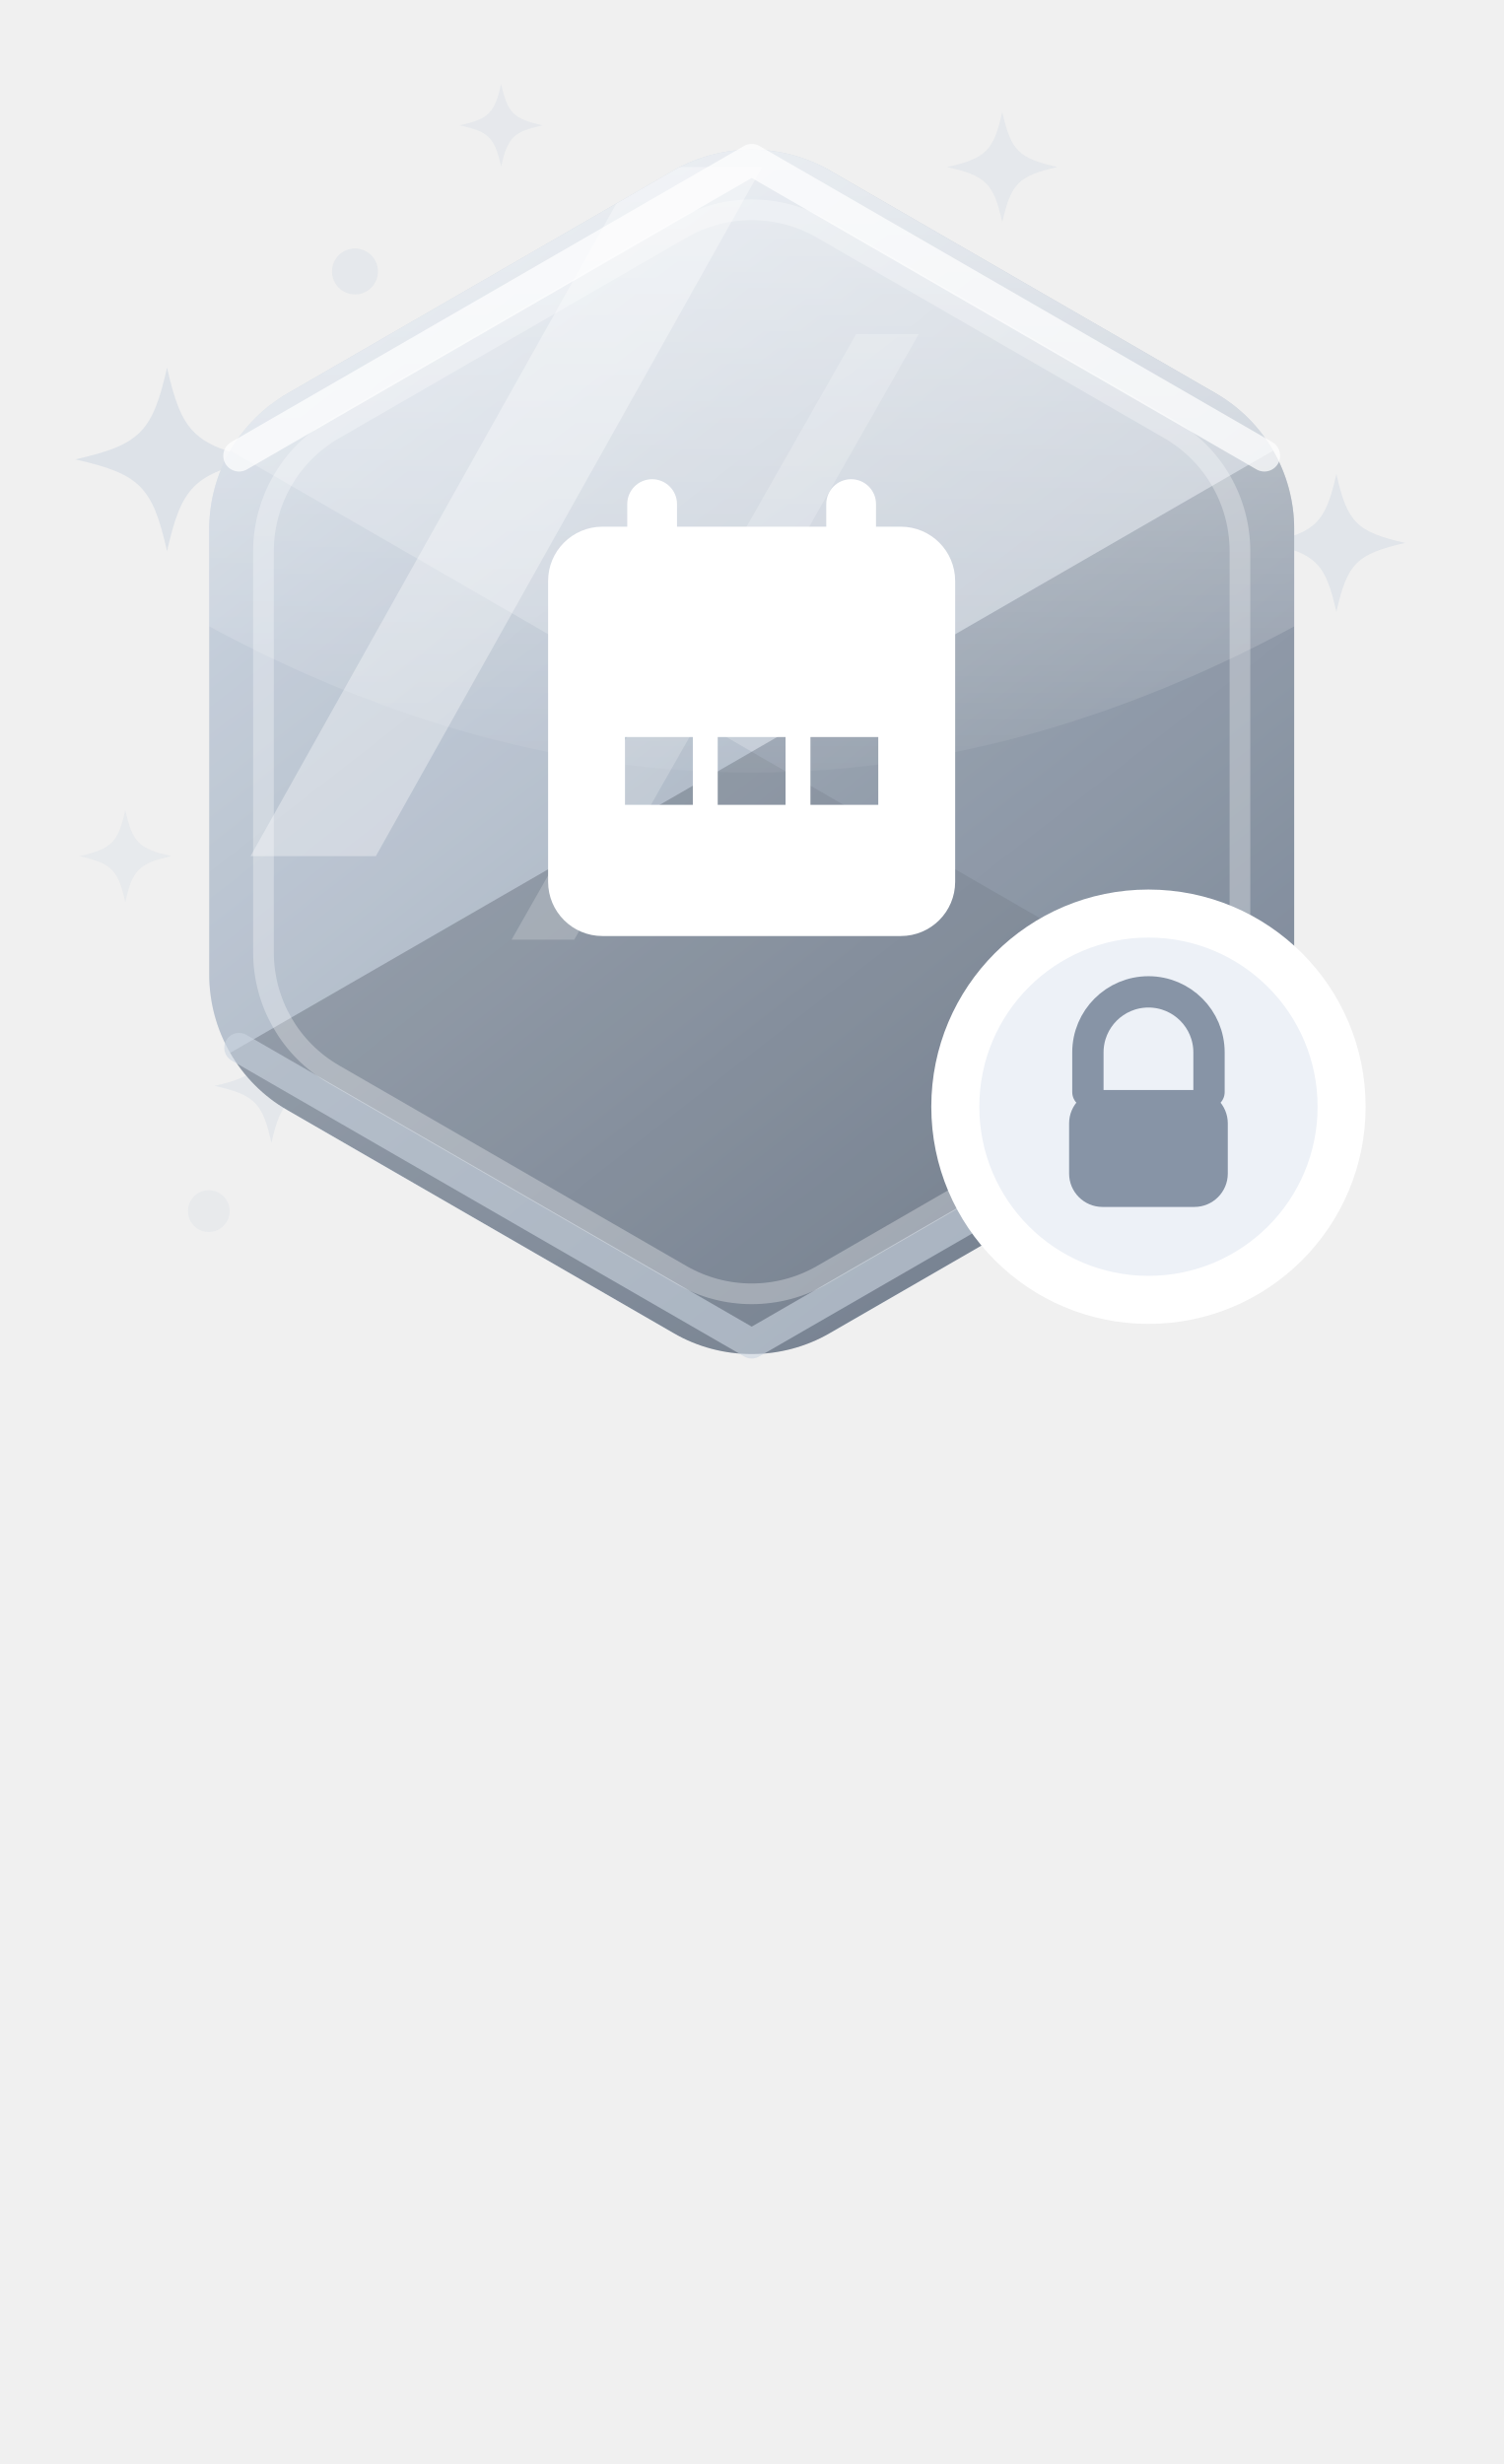
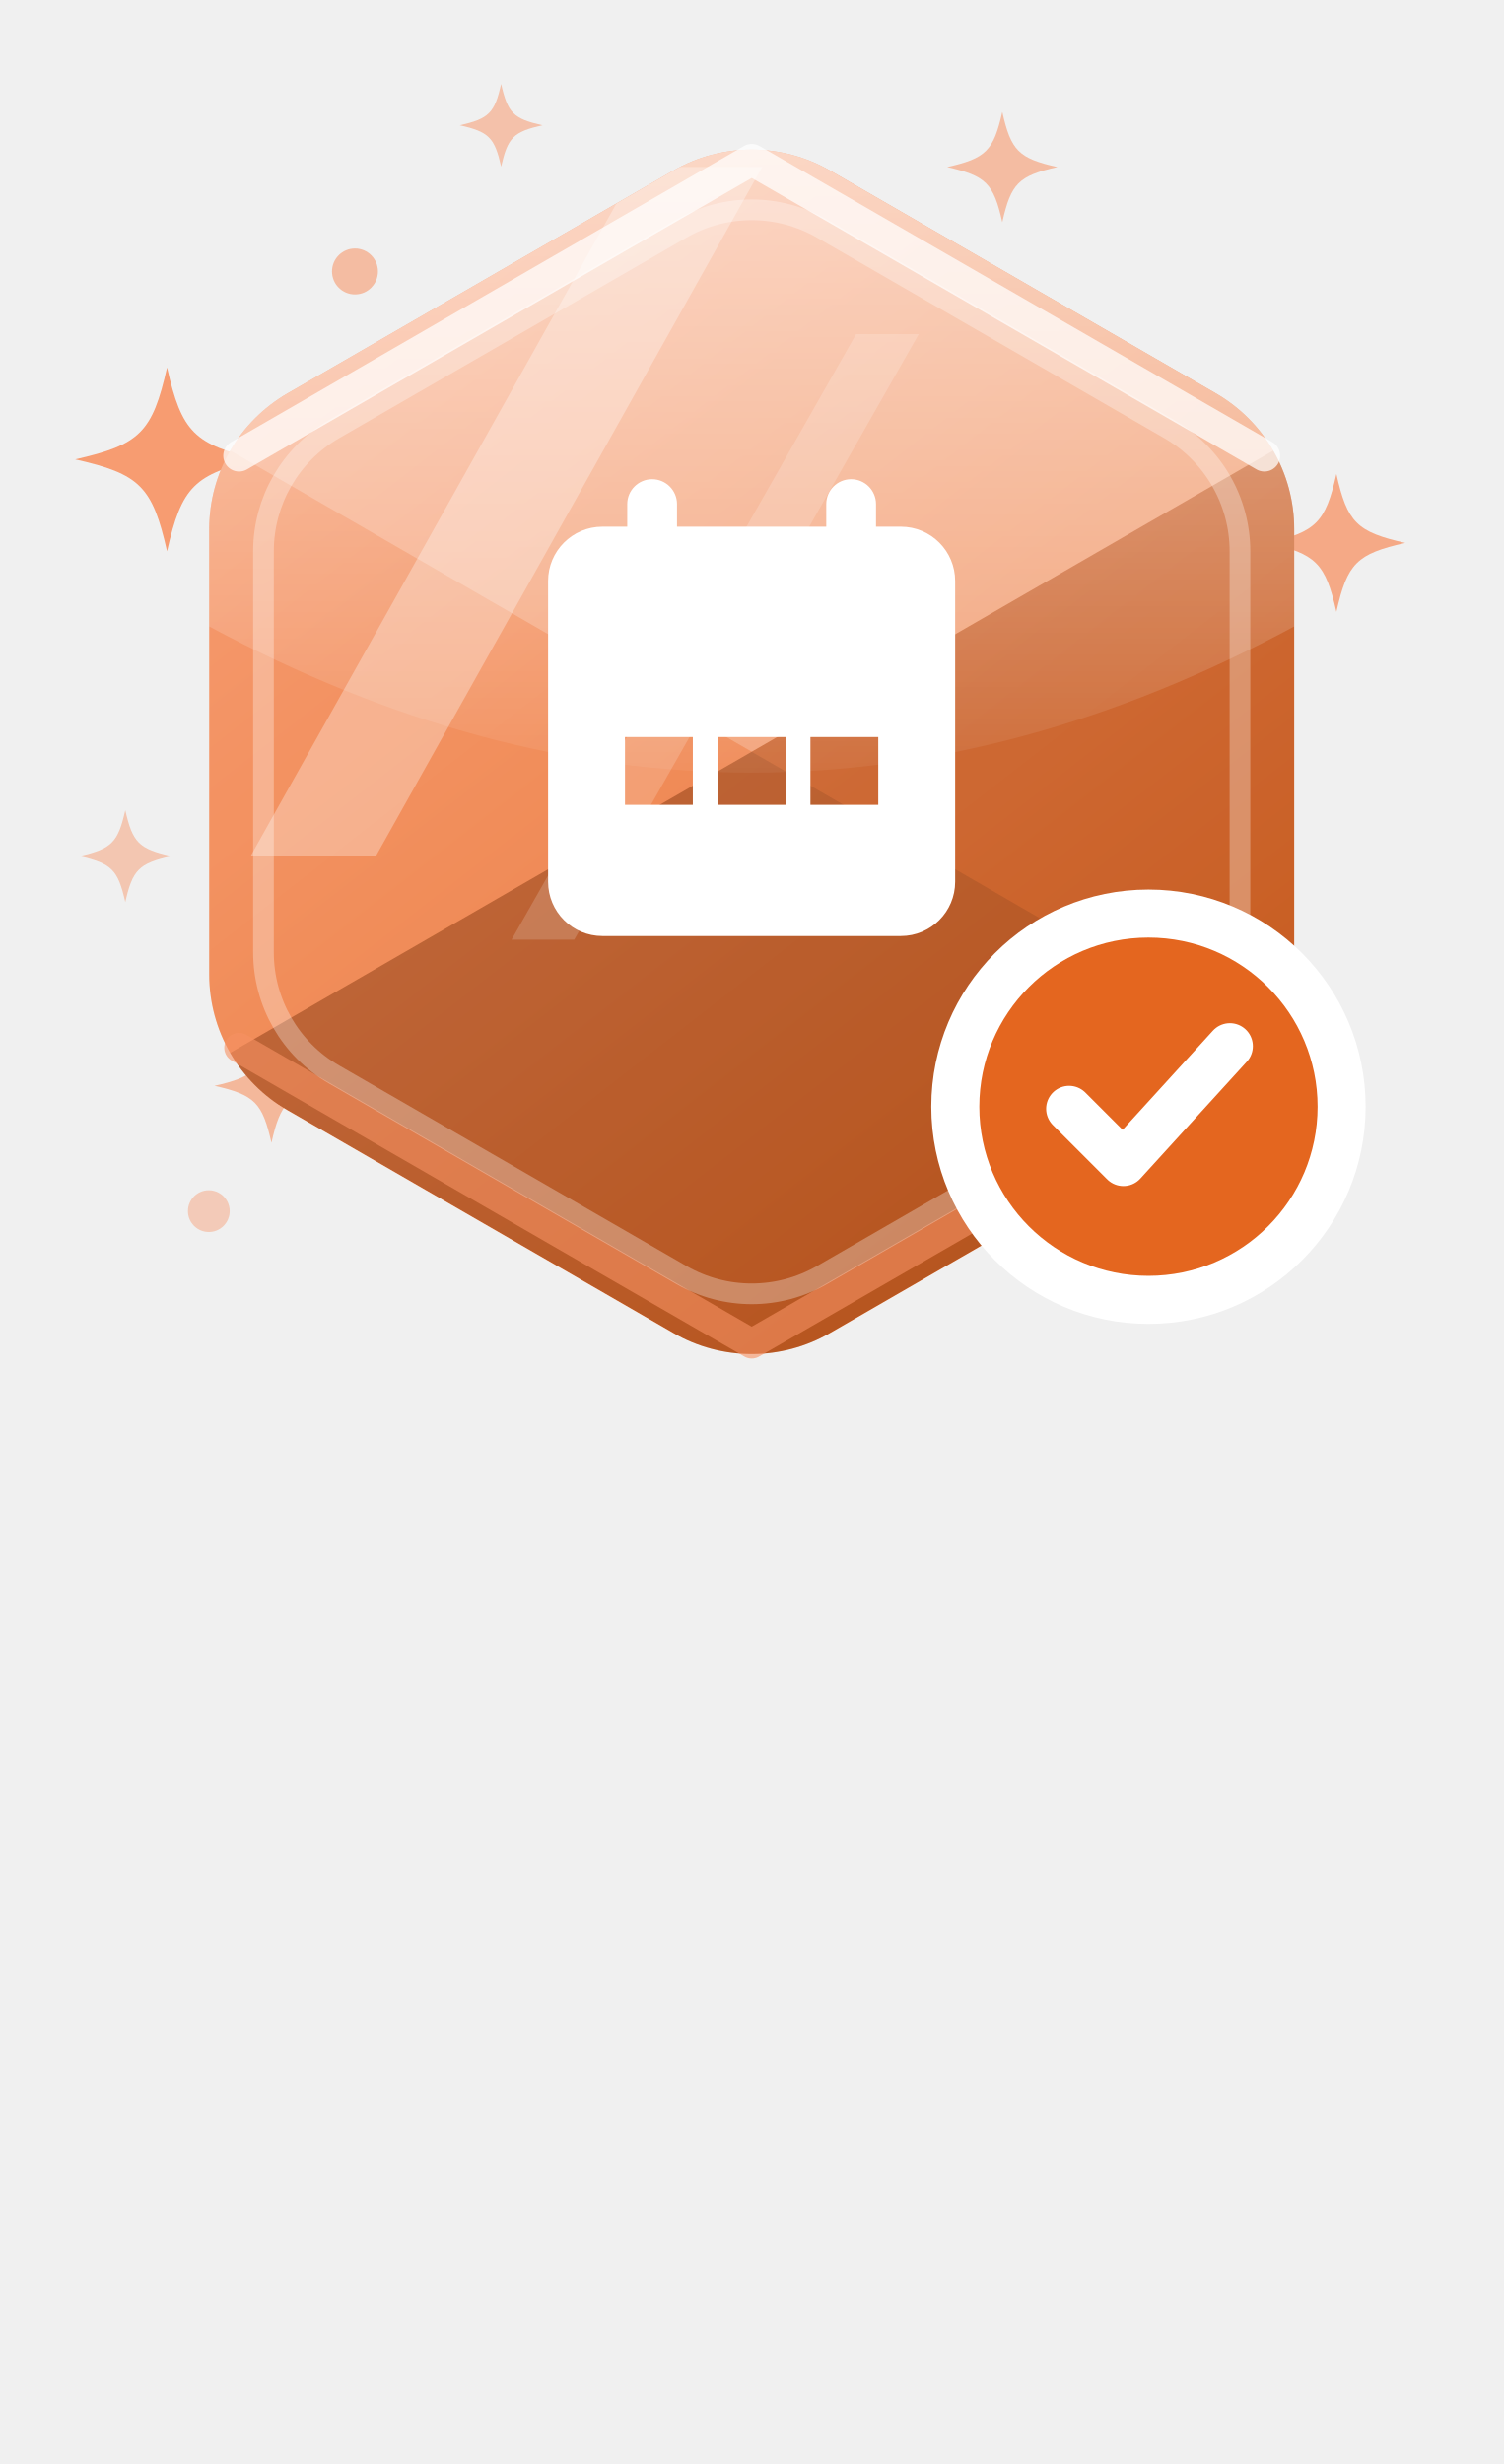
<svg xmlns="http://www.w3.org/2000/svg" viewBox="0 0 72 118" width="72" height="118">
  <defs>
-     <linearGradient id="g-steel" x1="0.15" y1="0" x2="0.85" y2="1">
-       <stop offset="0" stop-color="#CBD5E1" />
-       <stop offset="1" stop-color="#8794A6" />
+     <linearGradient id="g-orange" x1="0.15" y1="0" x2="0.85" y2="1">
+       <stop offset="0" stop-color="#F79263" />
+       <stop offset="1" stop-color="#E4661F" />
    </linearGradient>
    <clipPath id="clipHex">
      <path d="M39.75 8.17 L58.23 18.84 A7.5 7.5 0 0 1 61.98 25.33 L61.98 46.67 A7.5 7.5 0 0 1 58.23 53.17 L39.75 63.84 A7.5 7.5 0 0 1 32.25 63.84 L13.77 53.17 A7.5 7.5 0 0 1 10.02 46.67 L10.02 25.33 A7.5 7.5 0 0 1 13.77 18.84 L32.25 8.17 A7.5 7.5 0 0 1 39.75 8.17 Z" />
    </clipPath>
    <linearGradient id="capA" x1="0" y1="0" x2="0" y2="1">
      <stop offset="0" stop-color="#fff" stop-opacity=".52" />
      <stop offset="1" stop-color="#fff" stop-opacity=".05" />
    </linearGradient>
    <linearGradient id="reflFade" x1="0" y1="0" x2="0" y2="1">
      <stop offset="0" stop-color="#fff" stop-opacity=".40" />
      <stop offset=".55" stop-color="#fff" stop-opacity=".10" />
      <stop offset="1" stop-color="#fff" stop-opacity="0" />
    </linearGradient>
    <mask id="reflMask">
      <rect x="0" y="68" width="72" height="50" fill="url(#reflFade)" />
    </mask>
  </defs>
  <g>
-     <path d="M0 -4.4 C0.7 -1.3 1.3 -0.7 4.4 0 C1.3 0.7 0.7 1.3 0 4.4 C-0.7 1.3 -1.3 0.7 -4.4 0 C-1.3 -0.7 -0.7 -1.3 0 -4.4 Z" fill="#CBD5E1" opacity="0.495" transform="translate(8,22) scale(1.0)" />
-     <path d="M0 -4.4 C0.7 -1.3 1.3 -0.7 4.4 0 C1.3 0.7 0.7 1.3 0 4.4 C-0.7 1.3 -1.3 0.7 -4.4 0 C-1.3 -0.7 -0.7 -1.3 0 -4.4 Z" fill="#CBD5E1" opacity="0.413" transform="translate(64,26) scale(0.75)" />
-     <path d="M0 -4.4 C0.7 -1.3 1.3 -0.7 4.4 0 C1.3 0.7 0.7 1.3 0 4.4 C-0.7 1.3 -1.3 0.7 -4.4 0 C-1.3 -0.7 -0.7 -1.3 0 -4.4 Z" fill="#CBD5E1" opacity="0.33" transform="translate(13,52) scale(0.62)" />
-     <path d="M0 -4.4 C0.7 -1.3 1.3 -0.7 4.4 0 C1.3 0.7 0.7 1.3 0 4.4 C-0.7 1.3 -1.3 0.7 -4.4 0 C-1.3 -0.7 -0.7 -1.3 0 -4.4 Z" fill="#CBD5E1" opacity="0.303" transform="translate(48,8) scale(0.6)" />
-     <path d="M0 -4.4 C0.7 -1.3 1.3 -0.7 4.4 0 C1.3 0.7 0.7 1.3 0 4.4 C-0.7 1.3 -1.3 0.7 -4.4 0 C-1.3 -0.7 -0.7 -1.3 0 -4.4 Z" fill="#CBD5E1" opacity="0.275" transform="translate(24,6) scale(0.45)" />
-     <path d="M0 -4.4 C0.7 -1.3 1.3 -0.7 4.4 0 C1.3 0.7 0.7 1.3 0 4.4 C-0.7 1.3 -1.3 0.7 -4.4 0 C-1.3 -0.7 -0.7 -1.3 0 -4.4 Z" fill="#CBD5E1" opacity="0.248" transform="translate(6,41) scale(0.5)" />
-     <circle cx="17" cy="13" r="1.1" fill="#CBD5E1" opacity="0.303" />
-     <circle cx="52" cy="20" r="1.3" fill="#CBD5E1" opacity="0.275" />
-     <circle cx="10" cy="58" r="1.0" fill="#CBD5E1" opacity="0.22" />
-     <path d="M39.75 8.17 L58.23 18.84 A7.5 7.5 0 0 1 61.98 25.33 L61.98 46.67 A7.5 7.5 0 0 1 58.23 53.17 L39.75 63.84 A7.5 7.5 0 0 1 32.25 63.84 L13.77 53.17 A7.5 7.5 0 0 1 10.02 46.67 L10.02 25.33 A7.5 7.5 0 0 1 13.77 18.84 L32.25 8.17 A7.5 7.5 0 0 1 39.75 8.17 Z" fill="url(#g-steel)" />
+     <path d="M0 -4.4 C0.7 -1.3 1.3 -0.7 4.4 0 C1.3 0.7 0.7 1.3 0 4.4 C-0.7 1.3 -1.3 0.7 -4.4 0 C-1.3 -0.7 -0.7 -1.3 0 -4.4 Z" fill="#F79263" opacity="0.9" transform="translate(8,22) scale(1.0)" />
+     <path d="M0 -4.4 C0.7 -1.3 1.3 -0.7 4.4 0 C1.3 0.7 0.7 1.3 0 4.4 C-0.7 1.3 -1.3 0.7 -4.4 0 C-1.3 -0.7 -0.7 -1.3 0 -4.4 Z" fill="#F79263" opacity="0.75" transform="translate(64,26) scale(0.75)" />
+     <path d="M0 -4.4 C0.7 -1.3 1.3 -0.7 4.4 0 C1.3 0.7 0.7 1.3 0 4.4 C-0.7 1.3 -1.3 0.7 -4.4 0 C-1.3 -0.7 -0.7 -1.3 0 -4.4 Z" fill="#F79263" opacity="0.6" transform="translate(13,52) scale(0.62)" />
+     <path d="M0 -4.4 C0.7 -1.3 1.3 -0.7 4.4 0 C1.3 0.7 0.7 1.3 0 4.4 C-0.7 1.3 -1.3 0.7 -4.4 0 C-1.3 -0.7 -0.7 -1.3 0 -4.4 Z" fill="#F79263" opacity="0.55" transform="translate(48,8) scale(0.6)" />
+     <path d="M0 -4.4 C0.7 -1.3 1.3 -0.7 4.4 0 C1.3 0.7 0.7 1.3 0 4.4 C-0.7 1.3 -1.3 0.7 -4.4 0 C-1.3 -0.7 -0.7 -1.3 0 -4.4 Z" fill="#F79263" opacity="0.5" transform="translate(24,6) scale(0.45)" />
+     <path d="M0 -4.4 C0.7 -1.3 1.3 -0.7 4.4 0 C1.3 0.7 0.7 1.3 0 4.4 C-0.7 1.3 -1.3 0.7 -4.4 0 C-1.3 -0.7 -0.7 -1.3 0 -4.4 Z" fill="#F79263" opacity="0.45" transform="translate(6,41) scale(0.5)" />
+     <circle cx="17" cy="13" r="1.1" fill="#F79263" opacity="0.55" />
+     <circle cx="52" cy="20" r="1.3" fill="#F79263" opacity="0.5" />
+     <circle cx="10" cy="58" r="1.0" fill="#F79263" opacity="0.4" />
+     <path d="M39.75 8.17 L58.23 18.84 A7.5 7.5 0 0 1 61.98 25.33 L61.98 46.67 A7.5 7.5 0 0 1 58.23 53.17 L39.75 63.84 A7.5 7.5 0 0 1 32.25 63.84 L13.77 53.17 A7.5 7.5 0 0 1 10.02 46.67 L10.02 25.33 A7.5 7.5 0 0 1 13.77 18.84 L32.25 8.17 A7.5 7.5 0 0 1 39.75 8.17 Z" fill="url(#g-orange)" />
    <g clip-path="url(#clipHex)">
      <path d="M10.02 21 L36 6 L61.98 21 L36 36 Z" fill="#fff" opacity=".30" />
      <path d="M10.02 21 L36 36 L10.02 51 Z" fill="#fff" opacity=".11" />
-       <path d="M61.98 21 L61.98 51 L36 36 Z" fill="#000" opacity=".10" />
-       <path d="M10.02 51 L36 36 L61.98 51 L36 66 Z" fill="#000" opacity=".16" />
+       <path d="M61.98 21 L61.98 51 L36 36 Z" fill="#000" opacity=".13" />
+       <path d="M10.02 51 L36 36 L61.98 51 L36 66 Z" fill="#000" opacity=".21" />
      <path d="M10.02 21 L36 6 L61.98 21 L61.98 30 Q36 44 10.02 30 Z" fill="url(#capA)" />
-       <path d="M12 41 L30.5 8 L36.5 8 L18 41 Z" fill="#fff" opacity=".34" />
-       <path d="M24.5 45 L41 16 L44 16 L27.5 45 Z" fill="#fff" opacity=".20" />
+       <path d="M12 41 L30.5 8 L36.5 8 L18 41 Z" fill="#fff" opacity=".30" />
+       <path d="M24.5 45 L41 16 L44 16 L27.5 45 Z" fill="#fff" opacity=".17" />
    </g>
    <path d="M10.02 21 L36 6 L61.98 21" fill="none" stroke="#fff" stroke-opacity=".72" stroke-width="1.6" stroke-linecap="round" stroke-linejoin="round" transform="translate(36,36) scale(.945) translate(-36,-36)" />
-     <path d="M10.02 51 L36 66 L61.98 51" fill="none" stroke="#CBD5E1" stroke-opacity=".60" stroke-width="1.5" stroke-linecap="round" stroke-linejoin="round" transform="translate(36,36) scale(.945) translate(-36,-36)" />
+     <path d="M10.02 51 L36 66 L61.98 51" fill="none" stroke="#F79263" stroke-opacity=".60" stroke-width="1.5" stroke-linecap="round" stroke-linejoin="round" transform="translate(36,36) scale(.945) translate(-36,-36)" />
    <path d="M39.75 8.17 L58.23 18.84 A7.5 7.5 0 0 1 61.98 25.33 L61.98 46.67 A7.5 7.5 0 0 1 58.23 53.17 L39.75 63.84 A7.5 7.5 0 0 1 32.25 63.84 L13.77 53.17 A7.5 7.5 0 0 1 10.02 46.67 L10.02 25.33 A7.5 7.5 0 0 1 13.77 18.84 L32.25 8.17 A7.5 7.5 0 0 1 39.75 8.17 Z" fill="none" stroke="#fff" stroke-opacity=".30" stroke-width="1.1" transform="translate(36,36) scale(.9) translate(-36,-36)" />
-     <g fill="#FFFFFF" transform="translate(23,21)">
+     <g fill="#fff" transform="translate(23,21)">
      <g transform="scale(1.083)">
        <path fill-rule="evenodd" d="M7.6 1.8a1.1 1.1 0 0 1 1.1 1.1v1h6.6v-1a1.1 1.1 0 0 1 2.2 0v1h1.1A2.4 2.4 0 0 1 21 6.3v13.3a2.4 2.4 0 0 1-2.4 2.4H5.4A2.4 2.4 0 0 1 3 19.6V6.3a2.4 2.4 0 0 1 2.4-2.4h1.1v-1a1.1 1.1 0 0 1 1.1-1.1zM6.4 13.2h3v3h-3v-3zm4.1 0h3v3h-3v-3zm4.1 0h3v3h-3v-3z" />
      </g>
    </g>
    <circle cx="55" cy="53" r="10.4" fill="#fff" />
-     <circle cx="55" cy="53" r="8.1" fill="#EDF1F7" />
-     <path d="M52.1 52.3v-1.9a2.9 2.9 0 0 1 5.8 0v1.9" fill="none" stroke="#8794A6" stroke-width="1.5" stroke-linecap="round" />
-     <rect x="51.2" y="52.2" width="7.6" height="5.6" rx="1.6" fill="#8794A6" />
+     <circle cx="55" cy="53" r="8.1" fill="#E4661F" />
+     <path d="M51.2 53.1l2.6 2.6 5.1-5.6" fill="none" stroke="#fff" stroke-width="2.2" stroke-linecap="round" stroke-linejoin="round" />
  </g>
  <g mask="url(#reflMask)" transform="translate(0,136) scale(1,-1)">
-     <path d="M0 -4.4 C0.7 -1.3 1.3 -0.7 4.4 0 C1.3 0.7 0.7 1.3 0 4.4 C-0.7 1.3 -1.3 0.7 -4.4 0 C-1.3 -0.7 -0.7 -1.3 0 -4.4 Z" fill="#CBD5E1" opacity="0.495" transform="translate(8,22) scale(1.0)" />
-     <path d="M0 -4.4 C0.7 -1.3 1.3 -0.7 4.4 0 C1.3 0.7 0.7 1.3 0 4.4 C-0.7 1.3 -1.3 0.7 -4.4 0 C-1.3 -0.7 -0.7 -1.3 0 -4.4 Z" fill="#CBD5E1" opacity="0.413" transform="translate(64,26) scale(0.75)" />
-     <path d="M0 -4.4 C0.7 -1.3 1.3 -0.7 4.4 0 C1.3 0.7 0.7 1.3 0 4.4 C-0.7 1.3 -1.3 0.7 -4.4 0 C-1.3 -0.7 -0.7 -1.3 0 -4.4 Z" fill="#CBD5E1" opacity="0.33" transform="translate(13,52) scale(0.62)" />
-     <path d="M0 -4.4 C0.7 -1.3 1.3 -0.7 4.4 0 C1.3 0.7 0.7 1.3 0 4.4 C-0.7 1.3 -1.3 0.7 -4.4 0 C-1.3 -0.7 -0.7 -1.3 0 -4.4 Z" fill="#CBD5E1" opacity="0.303" transform="translate(48,8) scale(0.6)" />
-     <path d="M0 -4.4 C0.7 -1.3 1.3 -0.7 4.4 0 C1.3 0.7 0.7 1.3 0 4.4 C-0.7 1.3 -1.3 0.7 -4.4 0 C-1.3 -0.7 -0.7 -1.3 0 -4.4 Z" fill="#CBD5E1" opacity="0.275" transform="translate(24,6) scale(0.45)" />
-     <path d="M0 -4.4 C0.7 -1.3 1.3 -0.7 4.4 0 C1.3 0.7 0.7 1.3 0 4.4 C-0.7 1.3 -1.3 0.7 -4.4 0 C-1.3 -0.7 -0.7 -1.3 0 -4.4 Z" fill="#CBD5E1" opacity="0.248" transform="translate(6,41) scale(0.5)" />
-     <circle cx="17" cy="13" r="1.1" fill="#CBD5E1" opacity="0.303" />
-     <circle cx="52" cy="20" r="1.3" fill="#CBD5E1" opacity="0.275" />
-     <circle cx="10" cy="58" r="1.0" fill="#CBD5E1" opacity="0.22" />
-     <path d="M39.75 8.17 L58.23 18.84 A7.5 7.5 0 0 1 61.98 25.33 L61.98 46.67 A7.5 7.5 0 0 1 58.23 53.17 L39.75 63.84 A7.5 7.5 0 0 1 32.25 63.84 L13.77 53.17 A7.5 7.5 0 0 1 10.02 46.67 L10.02 25.33 A7.5 7.5 0 0 1 13.77 18.84 L32.25 8.17 A7.5 7.5 0 0 1 39.75 8.17 Z" fill="url(#g-steel)" />
+     <path d="M0 -4.4 C0.7 -1.3 1.3 -0.7 4.4 0 C1.3 0.7 0.7 1.3 0 4.4 C-0.7 1.3 -1.3 0.7 -4.4 0 C-1.3 -0.7 -0.7 -1.3 0 -4.4 Z" fill="#F79263" opacity="0.9" transform="translate(8,22) scale(1.0)" />
+     <path d="M0 -4.4 C0.7 -1.3 1.3 -0.7 4.4 0 C1.3 0.7 0.7 1.3 0 4.4 C-0.7 1.3 -1.3 0.7 -4.4 0 C-1.3 -0.7 -0.7 -1.3 0 -4.4 Z" fill="#F79263" opacity="0.75" transform="translate(64,26) scale(0.75)" />
+     <path d="M0 -4.4 C0.7 -1.3 1.3 -0.7 4.4 0 C1.3 0.7 0.7 1.3 0 4.4 C-0.7 1.3 -1.3 0.7 -4.4 0 C-1.3 -0.7 -0.7 -1.3 0 -4.4 Z" fill="#F79263" opacity="0.6" transform="translate(13,52) scale(0.62)" />
+     <path d="M0 -4.4 C0.7 -1.3 1.3 -0.7 4.4 0 C1.3 0.7 0.7 1.3 0 4.4 C-0.7 1.3 -1.3 0.7 -4.4 0 C-1.3 -0.7 -0.7 -1.3 0 -4.4 Z" fill="#F79263" opacity="0.55" transform="translate(48,8) scale(0.6)" />
+     <path d="M0 -4.4 C0.7 -1.3 1.3 -0.7 4.4 0 C1.3 0.7 0.7 1.3 0 4.4 C-0.7 1.3 -1.3 0.7 -4.4 0 C-1.3 -0.7 -0.7 -1.3 0 -4.4 Z" fill="#F79263" opacity="0.5" transform="translate(24,6) scale(0.45)" />
+     <path d="M0 -4.4 C0.7 -1.3 1.3 -0.7 4.4 0 C1.3 0.7 0.7 1.3 0 4.4 C-0.7 1.3 -1.3 0.7 -4.4 0 C-1.3 -0.7 -0.7 -1.3 0 -4.4 Z" fill="#F79263" opacity="0.45" transform="translate(6,41) scale(0.5)" />
+     <circle cx="17" cy="13" r="1.1" fill="#F79263" opacity="0.55" />
+     <circle cx="52" cy="20" r="1.3" fill="#F79263" opacity="0.5" />
+     <circle cx="10" cy="58" r="1.0" fill="#F79263" opacity="0.4" />
+     <path d="M39.75 8.17 L58.23 18.84 A7.5 7.5 0 0 1 61.98 25.33 L61.98 46.67 A7.5 7.5 0 0 1 58.23 53.17 L39.75 63.84 A7.5 7.5 0 0 1 32.25 63.84 L13.77 53.17 A7.5 7.5 0 0 1 10.02 46.67 L10.02 25.33 A7.5 7.5 0 0 1 13.77 18.84 L32.25 8.17 A7.5 7.5 0 0 1 39.75 8.17 Z" fill="url(#g-orange)" />
    <g clip-path="url(#clipHex)">
      <path d="M10.02 21 L36 6 L61.98 21 L36 36 Z" fill="#fff" opacity=".30" />
      <path d="M10.02 21 L36 36 L10.02 51 Z" fill="#fff" opacity=".11" />
-       <path d="M61.98 21 L61.98 51 L36 36 Z" fill="#000" opacity=".10" />
-       <path d="M10.02 51 L36 36 L61.98 51 L36 66 Z" fill="#000" opacity=".16" />
+       <path d="M61.98 21 L61.98 51 L36 36 Z" fill="#000" opacity=".13" />
+       <path d="M10.02 51 L36 36 L61.98 51 L36 66 Z" fill="#000" opacity=".21" />
      <path d="M10.02 21 L36 6 L61.98 21 L61.98 30 Q36 44 10.02 30 Z" fill="url(#capA)" />
-       <path d="M12 41 L30.5 8 L36.5 8 L18 41 Z" fill="#fff" opacity=".34" />
-       <path d="M24.5 45 L41 16 L44 16 L27.5 45 Z" fill="#fff" opacity=".20" />
+       <path d="M12 41 L30.5 8 L36.5 8 L18 41 Z" fill="#fff" opacity=".30" />
+       <path d="M24.5 45 L41 16 L44 16 L27.5 45 Z" fill="#fff" opacity=".17" />
    </g>
    <path d="M10.02 21 L36 6 L61.98 21" fill="none" stroke="#fff" stroke-opacity=".72" stroke-width="1.6" stroke-linecap="round" stroke-linejoin="round" transform="translate(36,36) scale(.945) translate(-36,-36)" />
-     <path d="M10.02 51 L36 66 L61.98 51" fill="none" stroke="#CBD5E1" stroke-opacity=".60" stroke-width="1.5" stroke-linecap="round" stroke-linejoin="round" transform="translate(36,36) scale(.945) translate(-36,-36)" />
+     <path d="M10.02 51 L36 66 L61.98 51" fill="none" stroke="#F79263" stroke-opacity=".60" stroke-width="1.5" stroke-linecap="round" stroke-linejoin="round" transform="translate(36,36) scale(.945) translate(-36,-36)" />
    <path d="M39.75 8.17 L58.23 18.84 A7.5 7.5 0 0 1 61.98 25.33 L61.98 46.67 A7.5 7.5 0 0 1 58.23 53.17 L39.75 63.84 A7.5 7.5 0 0 1 32.25 63.84 L13.77 53.17 A7.5 7.5 0 0 1 10.02 46.67 L10.02 25.33 A7.5 7.5 0 0 1 13.77 18.84 L32.25 8.17 A7.5 7.5 0 0 1 39.75 8.17 Z" fill="none" stroke="#fff" stroke-opacity=".30" stroke-width="1.1" transform="translate(36,36) scale(.9) translate(-36,-36)" />
-     <g fill="#FFFFFF" transform="translate(23,21)">
+     <g fill="#fff" transform="translate(23,21)">
      <g transform="scale(1.083)">
        <path fill-rule="evenodd" d="M7.6 1.8a1.1 1.1 0 0 1 1.1 1.1v1h6.6v-1a1.1 1.1 0 0 1 2.2 0v1h1.1A2.4 2.4 0 0 1 21 6.3v13.3a2.4 2.4 0 0 1-2.4 2.4H5.4A2.4 2.4 0 0 1 3 19.6V6.3a2.4 2.4 0 0 1 2.4-2.4h1.1v-1a1.1 1.1 0 0 1 1.1-1.1zM6.4 13.2h3v3h-3v-3zm4.1 0h3v3h-3v-3zm4.1 0h3v3h-3v-3z" />
      </g>
    </g>
    <circle cx="55" cy="53" r="10.4" fill="#fff" />
-     <circle cx="55" cy="53" r="8.1" fill="#EDF1F7" />
-     <path d="M52.1 52.3v-1.9a2.9 2.9 0 0 1 5.8 0v1.9" fill="none" stroke="#8794A6" stroke-width="1.5" stroke-linecap="round" />
-     <rect x="51.2" y="52.2" width="7.6" height="5.6" rx="1.6" fill="#8794A6" />
+     <circle cx="55" cy="53" r="8.1" fill="#E4661F" />
+     <path d="M51.2 53.1l2.6 2.6 5.1-5.6" fill="none" stroke="#fff" stroke-width="2.2" stroke-linecap="round" stroke-linejoin="round" />
  </g>
</svg>
